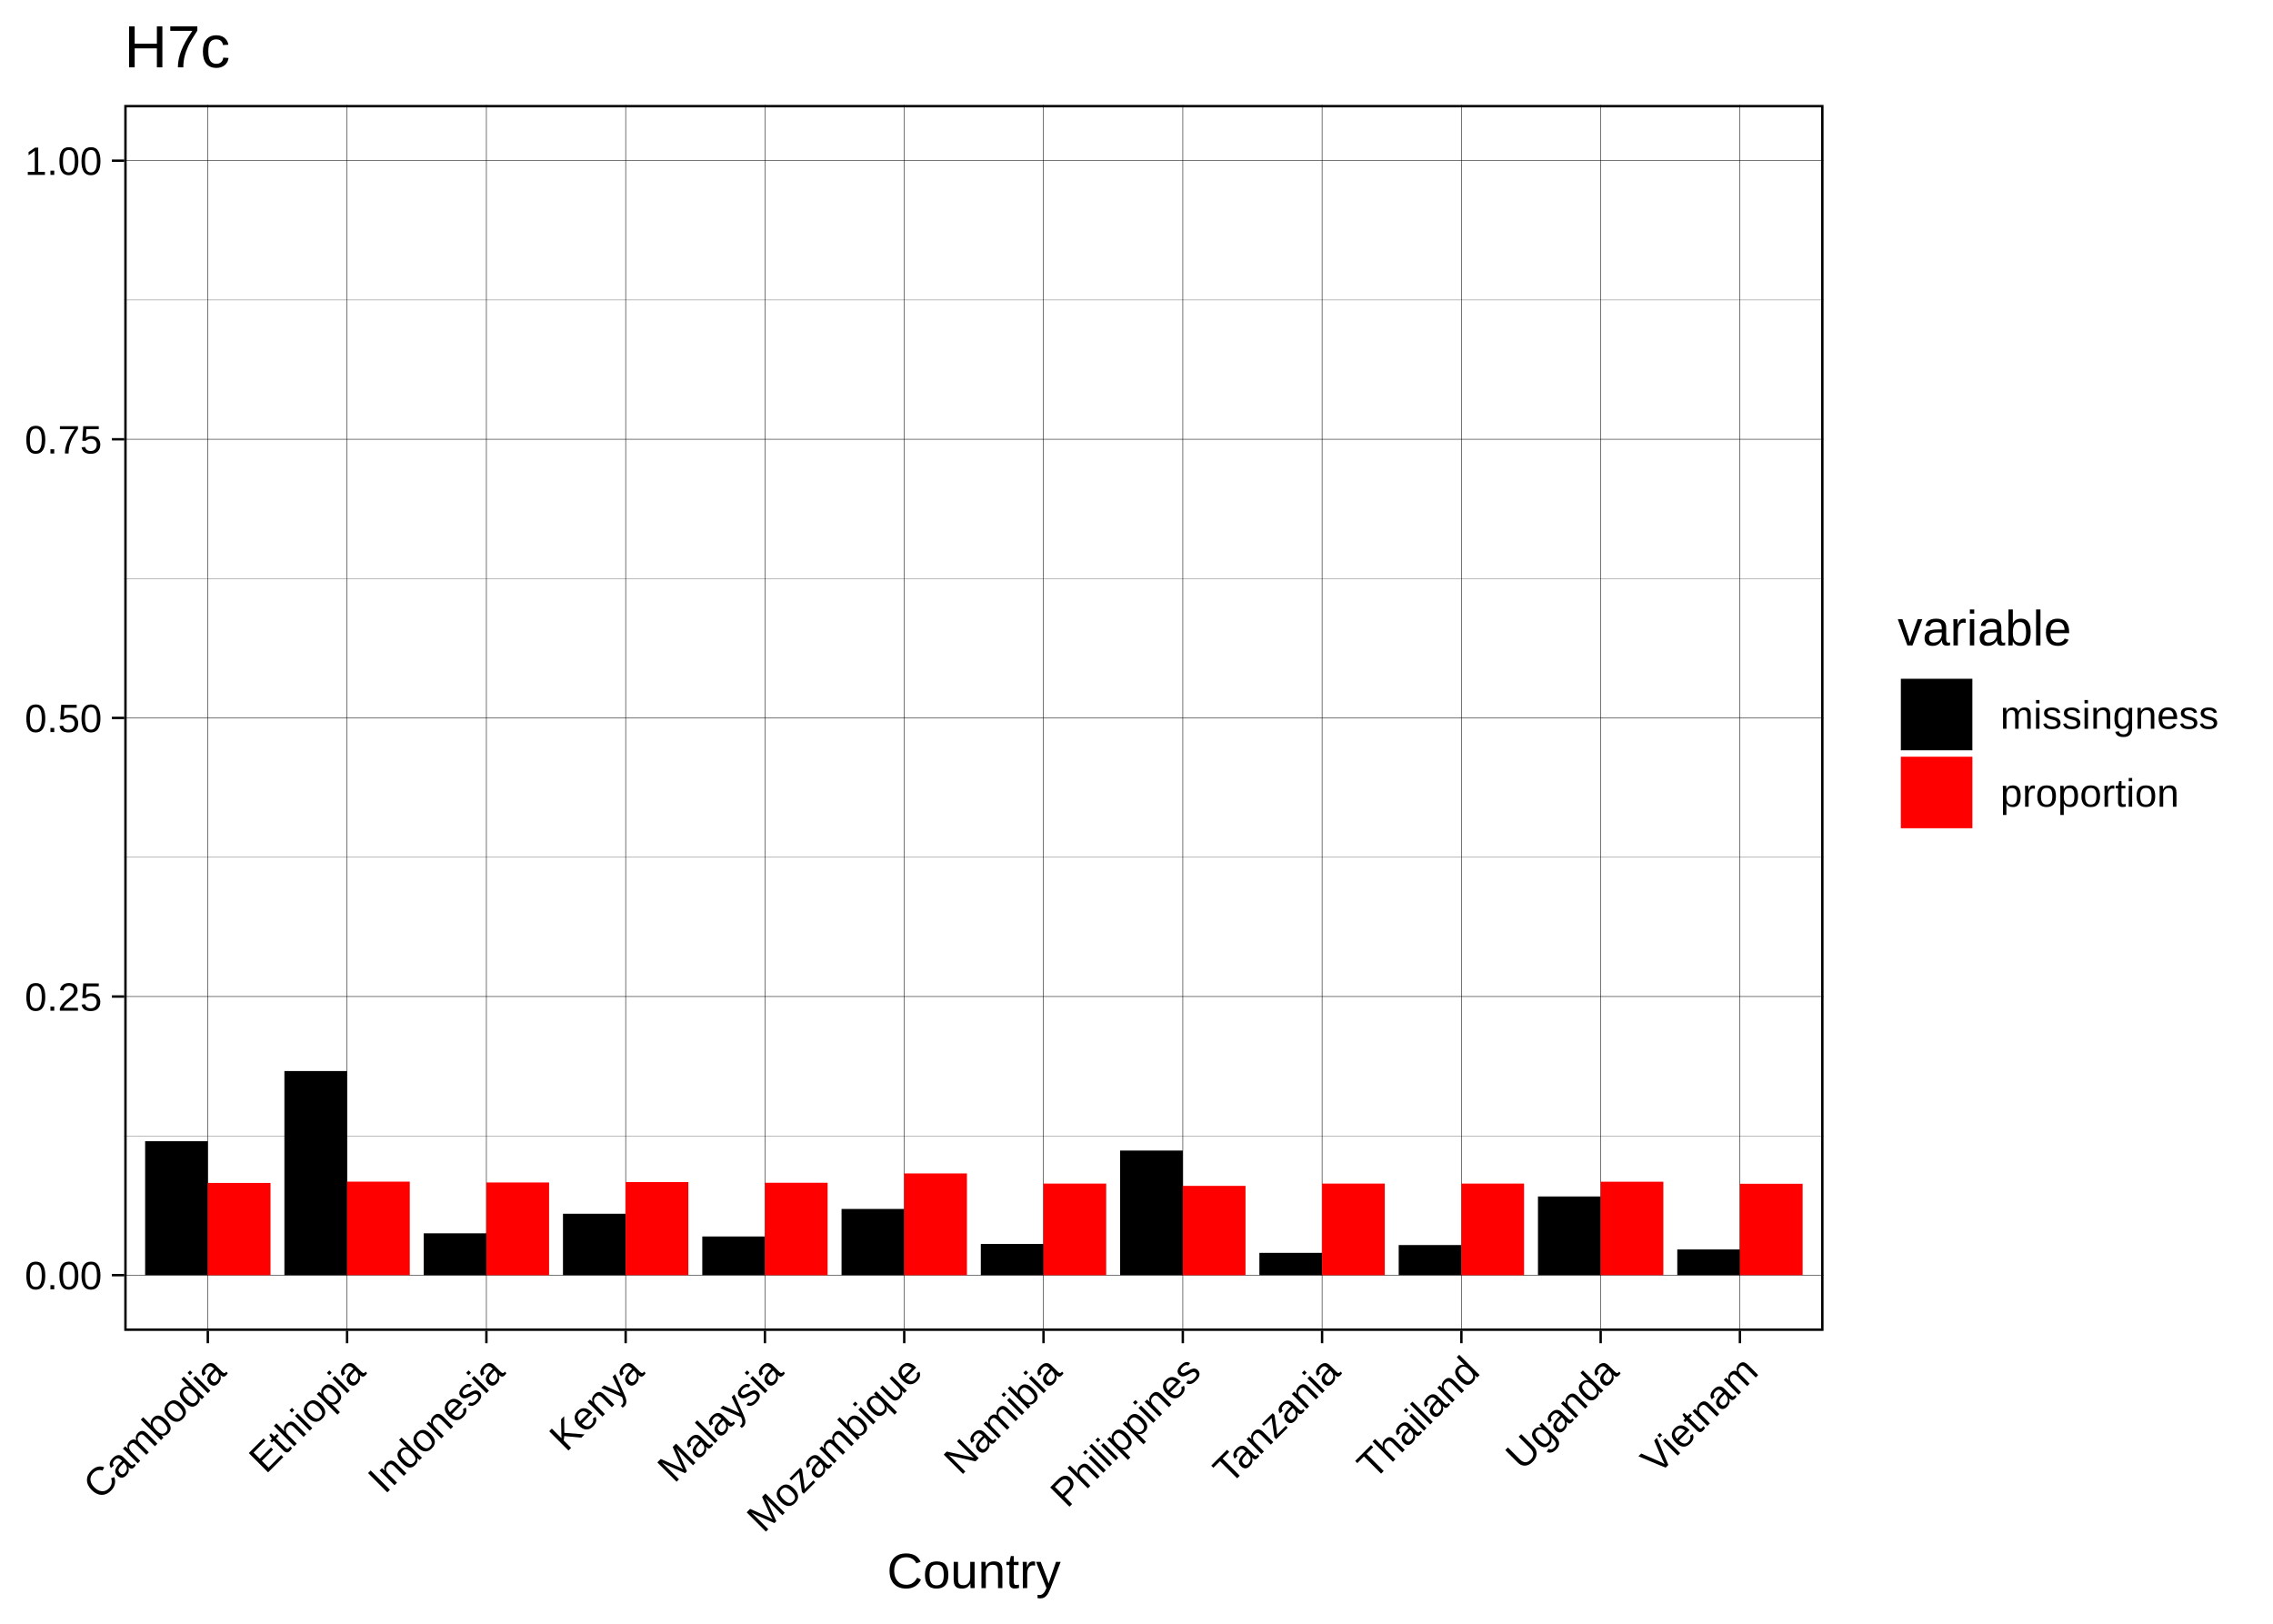
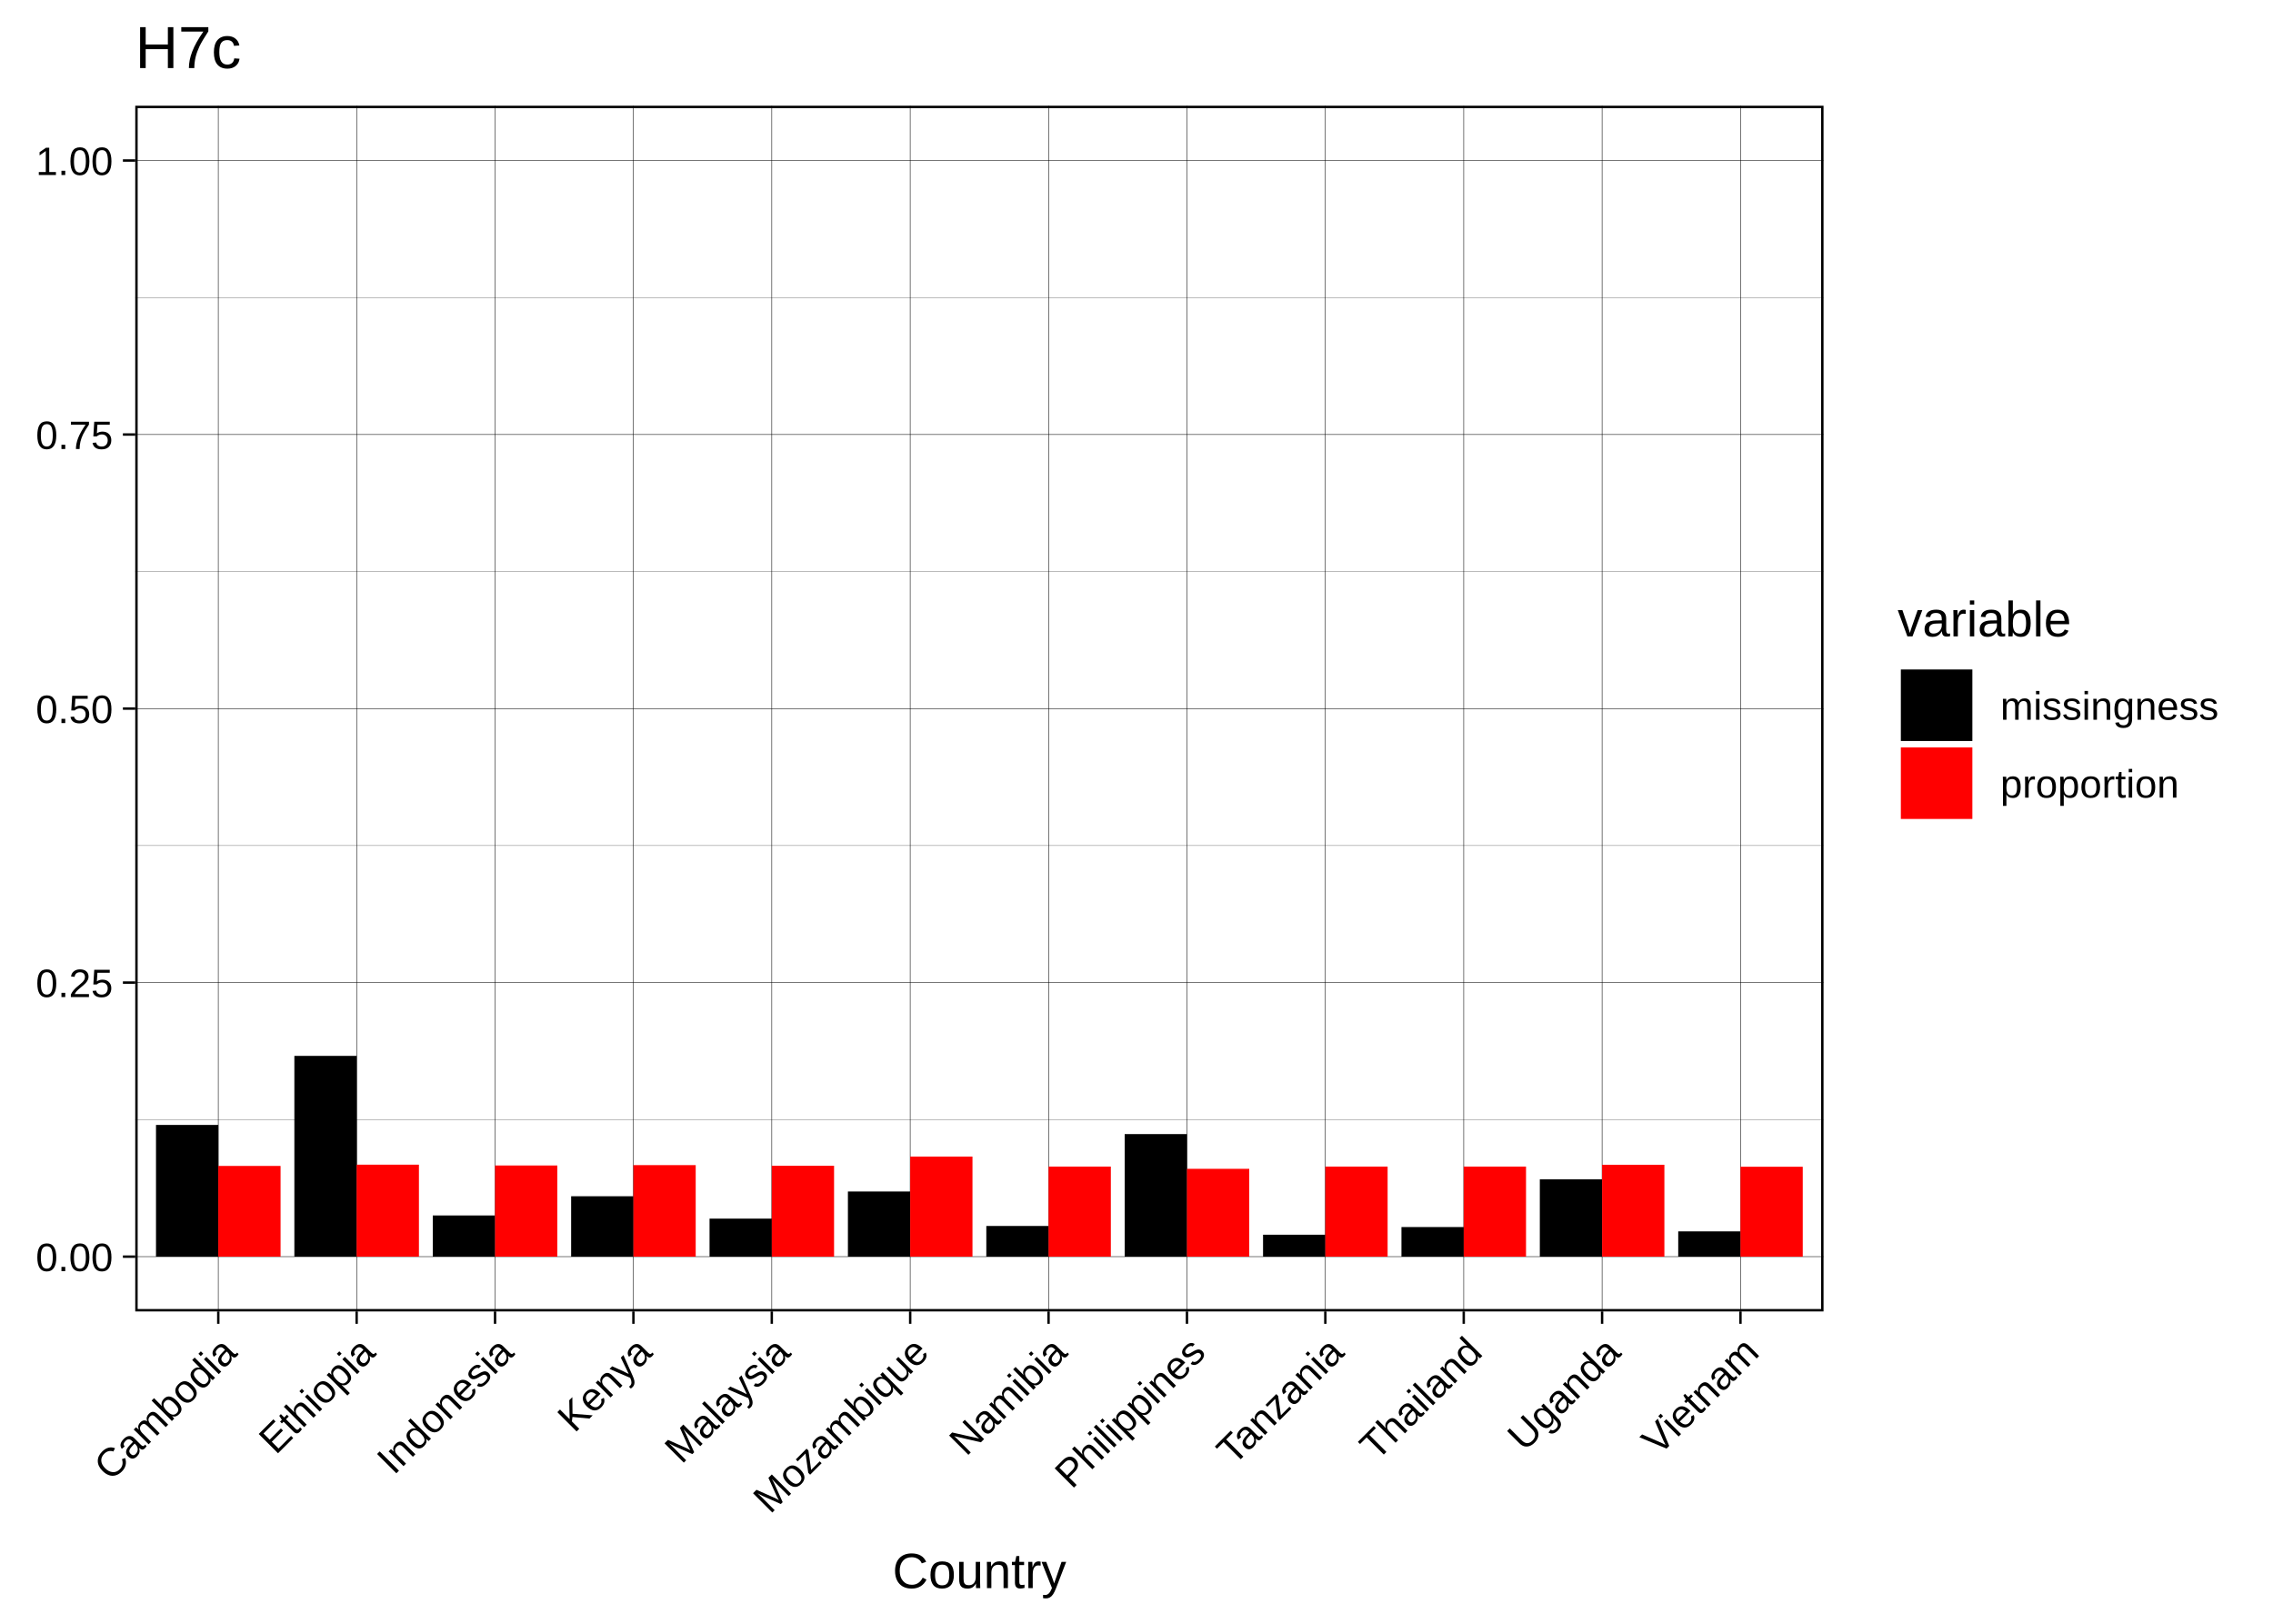
<svg xmlns="http://www.w3.org/2000/svg" class="svglite" width="504.00pt" height="360.00pt" viewBox="0 0 504.00 360.00">
  <defs>
    <style type="text/css">
    .svglite line, .svglite polyline, .svglite polygon, .svglite path, .svglite rect, .svglite circle {
      fill: none;
      stroke: #000000;
      stroke-linecap: round;
      stroke-linejoin: round;
      stroke-miterlimit: 10.00;
    }
    .svglite text {
      white-space: pre;
    }
  </style>
  </defs>
  <rect width="100%" height="100%" style="stroke: none; fill: #FFFFFF;" />
  <defs>
    <clipPath id="cpMC4wMHw1MDQuMDB8MC4wMHwzNjAuMDA=">
      <rect x="0.00" y="0.00" width="504.00" height="360.00" />
    </clipPath>
  </defs>
  <g clip-path="url(#cpMC4wMHw1MDQuMDB8MC4wMHwzNjAuMDA=)">
    <rect x="0" y="0.00" width="504.00" height="360.00" style="stroke-width: 1.07; stroke: #FFFFFF; fill: #FFFFFF;" />
  </g>
  <defs>
-     <clipPath id="cpMjcuNTV8NDA0LjMzfDIzLjI3fDI5NS4wNw==">
-       <rect x="27.55" y="23.27" width="376.79" height="271.80" />
+     <clipPath id="cpMjkuOTl8NDA0LjMzfDIzLjQ0fDI5MC43Ng==">
+       <rect x="29.99" y="23.44" width="374.35" height="267.32" />
    </clipPath>
  </defs>
-   <g clip-path="url(#cpMjcuNTV8NDA0LjMzfDIzLjI3fDI5NS4wNw==)">
-     <rect x="27.55" y="23.27" width="376.79" height="271.80" style="stroke-width: 1.07; stroke: none; fill: #FFFFFF;" />
-     <polyline points="27.55,251.83 404.33,251.83 " style="stroke-width: 0.053; stroke-linecap: butt;" />
-     <polyline points="27.55,190.05 404.33,190.05 " style="stroke-width: 0.053; stroke-linecap: butt;" />
-     <polyline points="27.55,128.28 404.33,128.28 " style="stroke-width: 0.053; stroke-linecap: butt;" />
-     <polyline points="27.55,66.51 404.33,66.51 " style="stroke-width: 0.053; stroke-linecap: butt;" />
-     <polyline points="27.55,282.71 404.33,282.71 " style="stroke-width: 0.11; stroke-linecap: butt;" />
-     <polyline points="27.55,220.94 404.33,220.94 " style="stroke-width: 0.11; stroke-linecap: butt;" />
-     <polyline points="27.55,159.17 404.33,159.17 " style="stroke-width: 0.11; stroke-linecap: butt;" />
-     <polyline points="27.55,97.39 404.33,97.39 " style="stroke-width: 0.11; stroke-linecap: butt;" />
-     <polyline points="27.55,35.62 404.33,35.62 " style="stroke-width: 0.11; stroke-linecap: butt;" />
-     <polyline points="46.08,295.07 46.08,23.27 " style="stroke-width: 0.11; stroke-linecap: butt;" />
-     <polyline points="76.96,295.07 76.96,23.27 " style="stroke-width: 0.11; stroke-linecap: butt;" />
-     <polyline points="107.85,295.07 107.85,23.27 " style="stroke-width: 0.11; stroke-linecap: butt;" />
-     <polyline points="138.73,295.07 138.73,23.27 " style="stroke-width: 0.11; stroke-linecap: butt;" />
-     <polyline points="169.61,295.07 169.61,23.27 " style="stroke-width: 0.11; stroke-linecap: butt;" />
-     <polyline points="200.50,295.07 200.50,23.27 " style="stroke-width: 0.11; stroke-linecap: butt;" />
-     <polyline points="231.38,295.07 231.38,23.27 " style="stroke-width: 0.11; stroke-linecap: butt;" />
-     <polyline points="262.27,295.07 262.27,23.27 " style="stroke-width: 0.11; stroke-linecap: butt;" />
-     <polyline points="293.15,295.07 293.15,23.27 " style="stroke-width: 0.11; stroke-linecap: butt;" />
-     <polyline points="324.04,295.07 324.04,23.27 " style="stroke-width: 0.11; stroke-linecap: butt;" />
-     <polyline points="354.92,295.07 354.92,23.27 " style="stroke-width: 0.11; stroke-linecap: butt;" />
-     <polyline points="385.80,295.07 385.80,23.27 " style="stroke-width: 0.11; stroke-linecap: butt;" />
-     <rect x="63.06" y="237.46" width="13.90" height="45.26" style="stroke-width: 1.07; stroke: none; stroke-linecap: butt; stroke-linejoin: miter; fill: #000000;" />
-     <rect x="124.83" y="269.10" width="13.90" height="13.62" style="stroke-width: 1.07; stroke: none; stroke-linecap: butt; stroke-linejoin: miter; fill: #000000;" />
-     <rect x="186.60" y="268.04" width="13.90" height="14.68" style="stroke-width: 1.07; stroke: none; stroke-linecap: butt; stroke-linejoin: miter; fill: #000000;" />
-     <rect x="217.48" y="275.80" width="13.90" height="6.92" style="stroke-width: 1.07; stroke: none; stroke-linecap: butt; stroke-linejoin: miter; fill: #000000;" />
-     <rect x="279.25" y="277.77" width="13.90" height="4.94" style="stroke-width: 1.07; stroke: none; stroke-linecap: butt; stroke-linejoin: miter; fill: #000000;" />
-     <rect x="341.02" y="265.27" width="13.90" height="17.44" style="stroke-width: 1.07; stroke: none; stroke-linecap: butt; stroke-linejoin: miter; fill: #000000;" />
-     <rect x="32.18" y="253.02" width="13.90" height="29.69" style="stroke-width: 1.07; stroke: none; stroke-linecap: butt; stroke-linejoin: miter; fill: #000000;" />
-     <rect x="93.95" y="273.44" width="13.90" height="9.28" style="stroke-width: 1.07; stroke: none; stroke-linecap: butt; stroke-linejoin: miter; fill: #000000;" />
-     <rect x="155.72" y="274.14" width="13.90" height="8.57" style="stroke-width: 1.07; stroke: none; stroke-linecap: butt; stroke-linejoin: miter; fill: #000000;" />
-     <rect x="248.37" y="255.09" width="13.90" height="27.62" style="stroke-width: 1.07; stroke: none; stroke-linecap: butt; stroke-linejoin: miter; fill: #000000;" />
-     <rect x="310.14" y="276.04" width="13.90" height="6.67" style="stroke-width: 1.07; stroke: none; stroke-linecap: butt; stroke-linejoin: miter; fill: #000000;" />
-     <rect x="371.91" y="277.02" width="13.90" height="5.69" style="stroke-width: 1.07; stroke: none; stroke-linecap: butt; stroke-linejoin: miter; fill: #000000;" />
-     <rect x="76.96" y="261.98" width="13.90" height="20.73" style="stroke-width: 1.07; stroke: none; stroke-linecap: butt; stroke-linejoin: miter; fill: #FF0000;" />
-     <rect x="138.73" y="262.08" width="13.90" height="20.63" style="stroke-width: 1.07; stroke: none; stroke-linecap: butt; stroke-linejoin: miter; fill: #FF0000;" />
-     <rect x="200.50" y="260.16" width="13.90" height="22.56" style="stroke-width: 1.07; stroke: none; stroke-linecap: butt; stroke-linejoin: miter; fill: #FF0000;" />
-     <rect x="231.38" y="262.41" width="13.90" height="20.31" style="stroke-width: 1.07; stroke: none; stroke-linecap: butt; stroke-linejoin: miter; fill: #FF0000;" />
-     <rect x="293.15" y="262.41" width="13.90" height="20.31" style="stroke-width: 1.07; stroke: none; stroke-linecap: butt; stroke-linejoin: miter; fill: #FF0000;" />
-     <rect x="354.92" y="262.00" width="13.90" height="20.71" style="stroke-width: 1.07; stroke: none; stroke-linecap: butt; stroke-linejoin: miter; fill: #FF0000;" />
-     <rect x="46.08" y="262.27" width="13.90" height="20.45" style="stroke-width: 1.07; stroke: none; stroke-linecap: butt; stroke-linejoin: miter; fill: #FF0000;" />
-     <rect x="107.85" y="262.17" width="13.90" height="20.55" style="stroke-width: 1.07; stroke: none; stroke-linecap: butt; stroke-linejoin: miter; fill: #FF0000;" />
-     <rect x="169.61" y="262.23" width="13.90" height="20.49" style="stroke-width: 1.07; stroke: none; stroke-linecap: butt; stroke-linejoin: miter; fill: #FF0000;" />
-     <rect x="262.27" y="262.92" width="13.90" height="19.80" style="stroke-width: 1.07; stroke: none; stroke-linecap: butt; stroke-linejoin: miter; fill: #FF0000;" />
-     <rect x="324.04" y="262.41" width="13.90" height="20.31" style="stroke-width: 1.07; stroke: none; stroke-linecap: butt; stroke-linejoin: miter; fill: #FF0000;" />
-     <rect x="385.80" y="262.45" width="13.90" height="20.26" style="stroke-width: 1.07; stroke: none; stroke-linecap: butt; stroke-linejoin: miter; fill: #FF0000;" />
-     <rect x="27.55" y="23.27" width="376.79" height="271.80" style="stroke-width: 1.07;" />
+   <g clip-path="url(#cpMjkuOTl8NDA0LjMzfDIzLjQ0fDI5MC43Ng==)">
+     <rect x="29.99" y="23.44" width="374.35" height="267.32" style="stroke-width: 1.07; stroke: none; fill: #FFFFFF;" />
+     <polyline points="29.99,248.23 404.33,248.23 " style="stroke-width: 0.053; stroke-linecap: butt;" />
+     <polyline points="29.99,187.48 404.33,187.48 " style="stroke-width: 0.053; stroke-linecap: butt;" />
+     <polyline points="29.99,126.72 404.33,126.72 " style="stroke-width: 0.053; stroke-linecap: butt;" />
+     <polyline points="29.99,65.97 404.33,65.97 " style="stroke-width: 0.053; stroke-linecap: butt;" />
+     <polyline points="29.99,278.61 404.33,278.61 " style="stroke-width: 0.11; stroke-linecap: butt;" />
+     <polyline points="29.99,217.85 404.33,217.85 " style="stroke-width: 0.11; stroke-linecap: butt;" />
+     <polyline points="29.99,157.10 404.33,157.10 " style="stroke-width: 0.11; stroke-linecap: butt;" />
+     <polyline points="29.99,96.34 404.33,96.34 " style="stroke-width: 0.11; stroke-linecap: butt;" />
+     <polyline points="29.99,35.59 404.33,35.59 " style="stroke-width: 0.11; stroke-linecap: butt;" />
+     <polyline points="48.40,290.76 48.40,23.44 " style="stroke-width: 0.11; stroke-linecap: butt;" />
+     <polyline points="79.08,290.76 79.08,23.44 " style="stroke-width: 0.11; stroke-linecap: butt;" />
+     <polyline points="109.77,290.76 109.77,23.44 " style="stroke-width: 0.11; stroke-linecap: butt;" />
+     <polyline points="140.45,290.76 140.45,23.44 " style="stroke-width: 0.11; stroke-linecap: butt;" />
+     <polyline points="171.13,290.76 171.13,23.44 " style="stroke-width: 0.11; stroke-linecap: butt;" />
+     <polyline points="201.82,290.76 201.82,23.44 " style="stroke-width: 0.11; stroke-linecap: butt;" />
+     <polyline points="232.50,290.76 232.50,23.44 " style="stroke-width: 0.11; stroke-linecap: butt;" />
+     <polyline points="263.19,290.76 263.19,23.44 " style="stroke-width: 0.11; stroke-linecap: butt;" />
+     <polyline points="293.87,290.76 293.87,23.44 " style="stroke-width: 0.11; stroke-linecap: butt;" />
+     <polyline points="324.56,290.76 324.56,23.44 " style="stroke-width: 0.11; stroke-linecap: butt;" />
+     <polyline points="355.24,290.76 355.24,23.44 " style="stroke-width: 0.11; stroke-linecap: butt;" />
+     <polyline points="385.92,290.76 385.92,23.44 " style="stroke-width: 0.11; stroke-linecap: butt;" />
+     <rect x="65.27" y="234.10" width="13.81" height="44.51" style="stroke-width: 1.07; stroke: none; stroke-linecap: butt; stroke-linejoin: miter; fill: #000000;" />
+     <rect x="126.64" y="265.22" width="13.81" height="13.39" style="stroke-width: 1.07; stroke: none; stroke-linecap: butt; stroke-linejoin: miter; fill: #000000;" />
+     <rect x="188.01" y="264.17" width="13.81" height="14.44" style="stroke-width: 1.07; stroke: none; stroke-linecap: butt; stroke-linejoin: miter; fill: #000000;" />
+     <rect x="218.70" y="271.81" width="13.81" height="6.80" style="stroke-width: 1.07; stroke: none; stroke-linecap: butt; stroke-linejoin: miter; fill: #000000;" />
+     <rect x="280.06" y="273.75" width="13.81" height="4.86" style="stroke-width: 1.07; stroke: none; stroke-linecap: butt; stroke-linejoin: miter; fill: #000000;" />
+     <rect x="341.43" y="261.46" width="13.81" height="17.15" style="stroke-width: 1.07; stroke: none; stroke-linecap: butt; stroke-linejoin: miter; fill: #000000;" />
+     <rect x="34.59" y="249.41" width="13.81" height="29.20" style="stroke-width: 1.07; stroke: none; stroke-linecap: butt; stroke-linejoin: miter; fill: #000000;" />
+     <rect x="95.96" y="269.48" width="13.81" height="9.13" style="stroke-width: 1.07; stroke: none; stroke-linecap: butt; stroke-linejoin: miter; fill: #000000;" />
+     <rect x="157.33" y="270.18" width="13.81" height="8.43" style="stroke-width: 1.07; stroke: none; stroke-linecap: butt; stroke-linejoin: miter; fill: #000000;" />
+     <rect x="249.38" y="251.44" width="13.81" height="27.17" style="stroke-width: 1.07; stroke: none; stroke-linecap: butt; stroke-linejoin: miter; fill: #000000;" />
+     <rect x="310.75" y="272.05" width="13.81" height="6.56" style="stroke-width: 1.07; stroke: none; stroke-linecap: butt; stroke-linejoin: miter; fill: #000000;" />
+     <rect x="372.12" y="273.01" width="13.81" height="5.60" style="stroke-width: 1.07; stroke: none; stroke-linecap: butt; stroke-linejoin: miter; fill: #000000;" />
+     <rect x="79.08" y="258.22" width="13.81" height="20.39" style="stroke-width: 1.07; stroke: none; stroke-linecap: butt; stroke-linejoin: miter; fill: #FF0000;" />
+     <rect x="140.45" y="258.32" width="13.81" height="20.29" style="stroke-width: 1.07; stroke: none; stroke-linecap: butt; stroke-linejoin: miter; fill: #FF0000;" />
+     <rect x="201.82" y="256.42" width="13.81" height="22.19" style="stroke-width: 1.07; stroke: none; stroke-linecap: butt; stroke-linejoin: miter; fill: #FF0000;" />
+     <rect x="232.50" y="258.64" width="13.81" height="19.97" style="stroke-width: 1.07; stroke: none; stroke-linecap: butt; stroke-linejoin: miter; fill: #FF0000;" />
+     <rect x="293.87" y="258.64" width="13.81" height="19.97" style="stroke-width: 1.07; stroke: none; stroke-linecap: butt; stroke-linejoin: miter; fill: #FF0000;" />
+     <rect x="355.24" y="258.24" width="13.81" height="20.37" style="stroke-width: 1.07; stroke: none; stroke-linecap: butt; stroke-linejoin: miter; fill: #FF0000;" />
+     <rect x="48.40" y="258.50" width="13.81" height="20.11" style="stroke-width: 1.07; stroke: none; stroke-linecap: butt; stroke-linejoin: miter; fill: #FF0000;" />
+     <rect x="109.77" y="258.40" width="13.81" height="20.21" style="stroke-width: 1.07; stroke: none; stroke-linecap: butt; stroke-linejoin: miter; fill: #FF0000;" />
+     <rect x="171.13" y="258.46" width="13.81" height="20.15" style="stroke-width: 1.07; stroke: none; stroke-linecap: butt; stroke-linejoin: miter; fill: #FF0000;" />
+     <rect x="263.19" y="259.14" width="13.81" height="19.47" style="stroke-width: 1.07; stroke: none; stroke-linecap: butt; stroke-linejoin: miter; fill: #FF0000;" />
+     <rect x="324.56" y="258.64" width="13.81" height="19.97" style="stroke-width: 1.07; stroke: none; stroke-linecap: butt; stroke-linejoin: miter; fill: #FF0000;" />
+     <rect x="385.92" y="258.68" width="13.81" height="19.93" style="stroke-width: 1.07; stroke: none; stroke-linecap: butt; stroke-linejoin: miter; fill: #FF0000;" />
+     <rect x="29.99" y="23.44" width="374.35" height="267.32" style="stroke-width: 1.07;" />
  </g>
  <g clip-path="url(#cpMC4wMHw1MDQuMDB8MC4wMHwzNjAuMDA=)">
-     <text x="22.62" y="285.86" text-anchor="end" style="font-size: 8.80px; font-family: &quot;Arial&quot;;" textLength="17.14px" lengthAdjust="spacingAndGlyphs">0.00</text>
-     <text x="22.62" y="224.09" text-anchor="end" style="font-size: 8.80px; font-family: &quot;Arial&quot;;" textLength="17.14px" lengthAdjust="spacingAndGlyphs">0.25</text>
-     <text x="22.62" y="162.32" text-anchor="end" style="font-size: 8.80px; font-family: &quot;Arial&quot;;" textLength="17.14px" lengthAdjust="spacingAndGlyphs">0.50</text>
-     <text x="22.62" y="100.54" text-anchor="end" style="font-size: 8.80px; font-family: &quot;Arial&quot;;" textLength="17.14px" lengthAdjust="spacingAndGlyphs">0.75</text>
-     <text x="22.62" y="38.77" text-anchor="end" style="font-size: 8.80px; font-family: &quot;Arial&quot;;" textLength="17.14px" lengthAdjust="spacingAndGlyphs">1.00</text>
-     <polyline points="24.81,282.71 27.55,282.71 " style="stroke-width: 0.53; stroke-linecap: butt;" />
-     <polyline points="24.81,220.94 27.55,220.94 " style="stroke-width: 0.53; stroke-linecap: butt;" />
-     <polyline points="24.81,159.17 27.55,159.17 " style="stroke-width: 0.53; stroke-linecap: butt;" />
-     <polyline points="24.81,97.39 27.55,97.39 " style="stroke-width: 0.53; stroke-linecap: butt;" />
-     <polyline points="24.81,35.62 27.55,35.62 " style="stroke-width: 0.53; stroke-linecap: butt;" />
-     <polyline points="46.08,297.81 46.08,295.07 " style="stroke-width: 0.53; stroke-linecap: butt;" />
-     <polyline points="76.96,297.81 76.96,295.07 " style="stroke-width: 0.53; stroke-linecap: butt;" />
-     <polyline points="107.85,297.81 107.85,295.07 " style="stroke-width: 0.53; stroke-linecap: butt;" />
-     <polyline points="138.73,297.81 138.73,295.07 " style="stroke-width: 0.53; stroke-linecap: butt;" />
-     <polyline points="169.61,297.81 169.61,295.07 " style="stroke-width: 0.53; stroke-linecap: butt;" />
-     <polyline points="200.50,297.81 200.50,295.07 " style="stroke-width: 0.53; stroke-linecap: butt;" />
-     <polyline points="231.38,297.81 231.38,295.07 " style="stroke-width: 0.53; stroke-linecap: butt;" />
-     <polyline points="262.27,297.81 262.27,295.07 " style="stroke-width: 0.53; stroke-linecap: butt;" />
-     <polyline points="293.15,297.81 293.15,295.07 " style="stroke-width: 0.53; stroke-linecap: butt;" />
-     <polyline points="324.04,297.81 324.04,295.07 " style="stroke-width: 0.53; stroke-linecap: butt;" />
-     <polyline points="354.92,297.81 354.92,295.07 " style="stroke-width: 0.53; stroke-linecap: butt;" />
-     <polyline points="385.80,297.81 385.80,295.07 " style="stroke-width: 0.53; stroke-linecap: butt;" />
-     <text transform="translate(50.53,304.46) rotate(-45)" text-anchor="end" style="font-size: 8.80px; font-family: &quot;Arial&quot;;" textLength="40.11px" lengthAdjust="spacingAndGlyphs">Cambodia</text>
-     <text transform="translate(81.42,304.46) rotate(-45)" text-anchor="end" style="font-size: 8.80px; font-family: &quot;Arial&quot;;" textLength="31.80px" lengthAdjust="spacingAndGlyphs">Ethiopia</text>
-     <text transform="translate(112.30,304.46) rotate(-45)" text-anchor="end" style="font-size: 8.80px; font-family: &quot;Arial&quot;;" textLength="38.17px" lengthAdjust="spacingAndGlyphs">Indonesia</text>
-     <text transform="translate(143.18,304.46) rotate(-45)" text-anchor="end" style="font-size: 8.80px; font-family: &quot;Arial&quot;;" textLength="24.96px" lengthAdjust="spacingAndGlyphs">Kenya</text>
-     <text transform="translate(174.07,304.46) rotate(-45)" text-anchor="end" style="font-size: 8.80px; font-family: &quot;Arial&quot;;" textLength="34.72px" lengthAdjust="spacingAndGlyphs">Malaysia</text>
-     <text transform="translate(204.95,304.46) rotate(-45)" text-anchor="end" style="font-size: 8.80px; font-family: &quot;Arial&quot;;" textLength="50.39px" lengthAdjust="spacingAndGlyphs">Mozambique</text>
-     <text transform="translate(235.84,304.46) rotate(-45)" text-anchor="end" style="font-size: 8.80px; font-family: &quot;Arial&quot;;" textLength="32.27px" lengthAdjust="spacingAndGlyphs">Namibia</text>
-     <text transform="translate(266.72,304.46) rotate(-45)" text-anchor="end" style="font-size: 8.80px; font-family: &quot;Arial&quot;;" textLength="42.55px" lengthAdjust="spacingAndGlyphs">Philippines</text>
-     <text transform="translate(297.61,304.46) rotate(-45)" text-anchor="end" style="font-size: 8.80px; font-family: &quot;Arial&quot;;" textLength="35.23px" lengthAdjust="spacingAndGlyphs">Tanzania</text>
-     <text transform="translate(328.49,304.46) rotate(-45)" text-anchor="end" style="font-size: 8.80px; font-family: &quot;Arial&quot;;" textLength="33.75px" lengthAdjust="spacingAndGlyphs">Thailand</text>
-     <text transform="translate(359.37,304.46) rotate(-45)" text-anchor="end" style="font-size: 8.80px; font-family: &quot;Arial&quot;;" textLength="30.83px" lengthAdjust="spacingAndGlyphs">Uganda</text>
-     <text transform="translate(390.26,304.46) rotate(-45)" text-anchor="end" style="font-size: 8.80px; font-family: &quot;Arial&quot;;" textLength="32.13px" lengthAdjust="spacingAndGlyphs">Vietnam</text>
-     <text x="215.94" y="352.10" text-anchor="middle" style="font-size: 11.00px; font-family: &quot;Arial&quot;;" textLength="38.53px" lengthAdjust="spacingAndGlyphs">Country</text>
-     <rect x="415.29" y="128.51" width="83.23" height="61.32" style="stroke-width: 1.07; stroke: none; fill: #FFFFFF;" />
-     <text x="420.77" y="143.09" style="font-size: 11.00px; font-family: &quot;Arial&quot;;" textLength="38.53px" lengthAdjust="spacingAndGlyphs">variable</text>
-     <rect x="420.77" y="149.79" width="17.28" height="17.28" style="stroke-width: 1.07; stroke: none; fill: #FFFFFF;" />
-     <rect x="421.48" y="150.49" width="15.86" height="15.86" style="stroke-width: 1.07; stroke: none; stroke-linecap: butt; stroke-linejoin: miter; fill: #000000;" />
-     <rect x="420.77" y="167.07" width="17.28" height="17.28" style="stroke-width: 1.07; stroke: none; fill: #FFFFFF;" />
-     <rect x="421.48" y="167.77" width="15.86" height="15.86" style="stroke-width: 1.07; stroke: none; stroke-linecap: butt; stroke-linejoin: miter; fill: #FF0000;" />
-     <text x="443.53" y="161.58" style="font-size: 8.80px; font-family: &quot;Arial&quot;;" textLength="48.41px" lengthAdjust="spacingAndGlyphs">missingness</text>
-     <text x="443.53" y="178.86" style="font-size: 8.80px; font-family: &quot;Arial&quot;;" textLength="39.64px" lengthAdjust="spacingAndGlyphs">proportion</text>
-     <text x="27.55" y="14.93" style="font-size: 13.20px; font-family: &quot;Arial&quot;;" textLength="23.46px" lengthAdjust="spacingAndGlyphs">H7c</text>
+     <text x="25.06" y="281.82" text-anchor="end" style="font-size: 8.80px; font-family: &quot;Liberation Sans&quot;;" textLength="19.58px" lengthAdjust="spacingAndGlyphs">0.00</text>
+     <text x="25.06" y="221.06" text-anchor="end" style="font-size: 8.80px; font-family: &quot;Liberation Sans&quot;;" textLength="19.58px" lengthAdjust="spacingAndGlyphs">0.25</text>
+     <text x="25.06" y="160.31" text-anchor="end" style="font-size: 8.80px; font-family: &quot;Liberation Sans&quot;;" textLength="19.58px" lengthAdjust="spacingAndGlyphs">0.50</text>
+     <text x="25.06" y="99.55" text-anchor="end" style="font-size: 8.80px; font-family: &quot;Liberation Sans&quot;;" textLength="19.58px" lengthAdjust="spacingAndGlyphs">0.75</text>
+     <text x="25.06" y="38.80" text-anchor="end" style="font-size: 8.80px; font-family: &quot;Liberation Sans&quot;;" textLength="19.58px" lengthAdjust="spacingAndGlyphs">1.00</text>
+     <polyline points="27.25,278.61 29.99,278.61 " style="stroke-width: 0.53; stroke-linecap: butt;" />
+     <polyline points="27.25,217.85 29.99,217.85 " style="stroke-width: 0.53; stroke-linecap: butt;" />
+     <polyline points="27.25,157.10 29.99,157.10 " style="stroke-width: 0.53; stroke-linecap: butt;" />
+     <polyline points="27.25,96.34 29.99,96.34 " style="stroke-width: 0.53; stroke-linecap: butt;" />
+     <polyline points="27.25,35.59 29.99,35.59 " style="stroke-width: 0.53; stroke-linecap: butt;" />
+     <polyline points="48.40,293.50 48.40,290.76 " style="stroke-width: 0.53; stroke-linecap: butt;" />
+     <polyline points="79.08,293.50 79.08,290.76 " style="stroke-width: 0.53; stroke-linecap: butt;" />
+     <polyline points="109.77,293.50 109.77,290.76 " style="stroke-width: 0.53; stroke-linecap: butt;" />
+     <polyline points="140.45,293.50 140.45,290.76 " style="stroke-width: 0.53; stroke-linecap: butt;" />
+     <polyline points="171.13,293.50 171.13,290.76 " style="stroke-width: 0.53; stroke-linecap: butt;" />
+     <polyline points="201.82,293.50 201.82,290.76 " style="stroke-width: 0.53; stroke-linecap: butt;" />
+     <polyline points="232.50,293.50 232.50,290.76 " style="stroke-width: 0.53; stroke-linecap: butt;" />
+     <polyline points="263.19,293.50 263.19,290.76 " style="stroke-width: 0.53; stroke-linecap: butt;" />
+     <polyline points="293.87,293.50 293.87,290.76 " style="stroke-width: 0.53; stroke-linecap: butt;" />
+     <polyline points="324.56,293.50 324.56,290.76 " style="stroke-width: 0.53; stroke-linecap: butt;" />
+     <polyline points="355.24,293.50 355.24,290.76 " style="stroke-width: 0.53; stroke-linecap: butt;" />
+     <polyline points="385.92,293.50 385.92,290.76 " style="stroke-width: 0.53; stroke-linecap: butt;" />
+     <text transform="translate(52.93,300.23) rotate(-45)" text-anchor="end" style="font-size: 8.80px; font-family: &quot;Liberation Sans&quot;;" textLength="44.50px" lengthAdjust="spacingAndGlyphs">Cambodia</text>
+     <text transform="translate(83.62,300.23) rotate(-45)" text-anchor="end" style="font-size: 8.80px; font-family: &quot;Liberation Sans&quot;;" textLength="35.84px" lengthAdjust="spacingAndGlyphs">Ethiopia</text>
+     <text transform="translate(114.30,300.23) rotate(-45)" text-anchor="end" style="font-size: 8.80px; font-family: &quot;Liberation Sans&quot;;" textLength="42.55px" lengthAdjust="spacingAndGlyphs">Indonesia</text>
+     <text transform="translate(144.99,300.23) rotate(-45)" text-anchor="end" style="font-size: 8.80px; font-family: &quot;Liberation Sans&quot;;" textLength="26.91px" lengthAdjust="spacingAndGlyphs">Kenya</text>
+     <text transform="translate(175.67,300.23) rotate(-45)" text-anchor="end" style="font-size: 8.80px; font-family: &quot;Liberation Sans&quot;;" textLength="38.46px" lengthAdjust="spacingAndGlyphs">Malaysia</text>
+     <text transform="translate(206.36,300.23) rotate(-45)" text-anchor="end" style="font-size: 8.80px; font-family: &quot;Liberation Sans&quot;;" textLength="56.16px" lengthAdjust="spacingAndGlyphs">Mozambique</text>
+     <text transform="translate(237.04,300.23) rotate(-45)" text-anchor="end" style="font-size: 8.80px; font-family: &quot;Liberation Sans&quot;;" textLength="36.42px" lengthAdjust="spacingAndGlyphs">Namibia</text>
+     <text transform="translate(267.72,300.23) rotate(-45)" text-anchor="end" style="font-size: 8.80px; font-family: &quot;Liberation Sans&quot;;" textLength="47.42px" lengthAdjust="spacingAndGlyphs">Philippines</text>
+     <text transform="translate(298.41,300.23) rotate(-45)" text-anchor="end" style="font-size: 8.80px; font-family: &quot;Liberation Sans&quot;;" textLength="38.30px" lengthAdjust="spacingAndGlyphs">Tanzania</text>
+     <text transform="translate(329.09,300.23) rotate(-45)" text-anchor="end" style="font-size: 8.80px; font-family: &quot;Liberation Sans&quot;;" textLength="37.79px" lengthAdjust="spacingAndGlyphs">Thailand</text>
+     <text transform="translate(359.78,300.23) rotate(-45)" text-anchor="end" style="font-size: 8.80px; font-family: &quot;Liberation Sans&quot;;" textLength="33.97px" lengthAdjust="spacingAndGlyphs">Uganda</text>
+     <text transform="translate(390.46,300.23) rotate(-45)" text-anchor="end" style="font-size: 8.80px; font-family: &quot;Liberation Sans&quot;;" textLength="36.67px" lengthAdjust="spacingAndGlyphs">Vietnam</text>
+     <text x="217.16" y="352.10" text-anchor="middle" style="font-size: 11.00px; font-family: &quot;Liberation Sans&quot;;" textLength="43.70px" lengthAdjust="spacingAndGlyphs">Country</text>
+     <rect x="415.29" y="126.44" width="83.23" height="61.32" style="stroke-width: 1.07; stroke: none; fill: #FFFFFF;" />
+     <text x="420.77" y="141.09" style="font-size: 11.00px; font-family: &quot;Liberation Sans&quot;;" textLength="44.38px" lengthAdjust="spacingAndGlyphs">variable</text>
+     <rect x="420.77" y="147.72" width="17.28" height="17.28" style="stroke-width: 1.07; stroke: none; fill: #FFFFFF;" />
+     <rect x="421.48" y="148.43" width="15.86" height="15.86" style="stroke-width: 1.07; stroke: none; stroke-linecap: butt; stroke-linejoin: miter; fill: #000000;" />
+     <rect x="420.77" y="165.00" width="17.28" height="17.28" style="stroke-width: 1.07; stroke: none; fill: #FFFFFF;" />
+     <rect x="421.48" y="165.71" width="15.86" height="15.86" style="stroke-width: 1.07; stroke: none; stroke-linecap: butt; stroke-linejoin: miter; fill: #FF0000;" />
+     <text x="443.53" y="159.57" style="font-size: 8.80px; font-family: &quot;Liberation Sans&quot;;" textLength="53.96px" lengthAdjust="spacingAndGlyphs">missingness</text>
+     <text x="443.53" y="176.85" style="font-size: 8.80px; font-family: &quot;Liberation Sans&quot;;" textLength="45.84px" lengthAdjust="spacingAndGlyphs">proportion</text>
+     <text x="29.99" y="15.10" style="font-size: 13.20px; font-family: &quot;Liberation Sans&quot;;" textLength="25.57px" lengthAdjust="spacingAndGlyphs">H7c</text>
  </g>
</svg>
